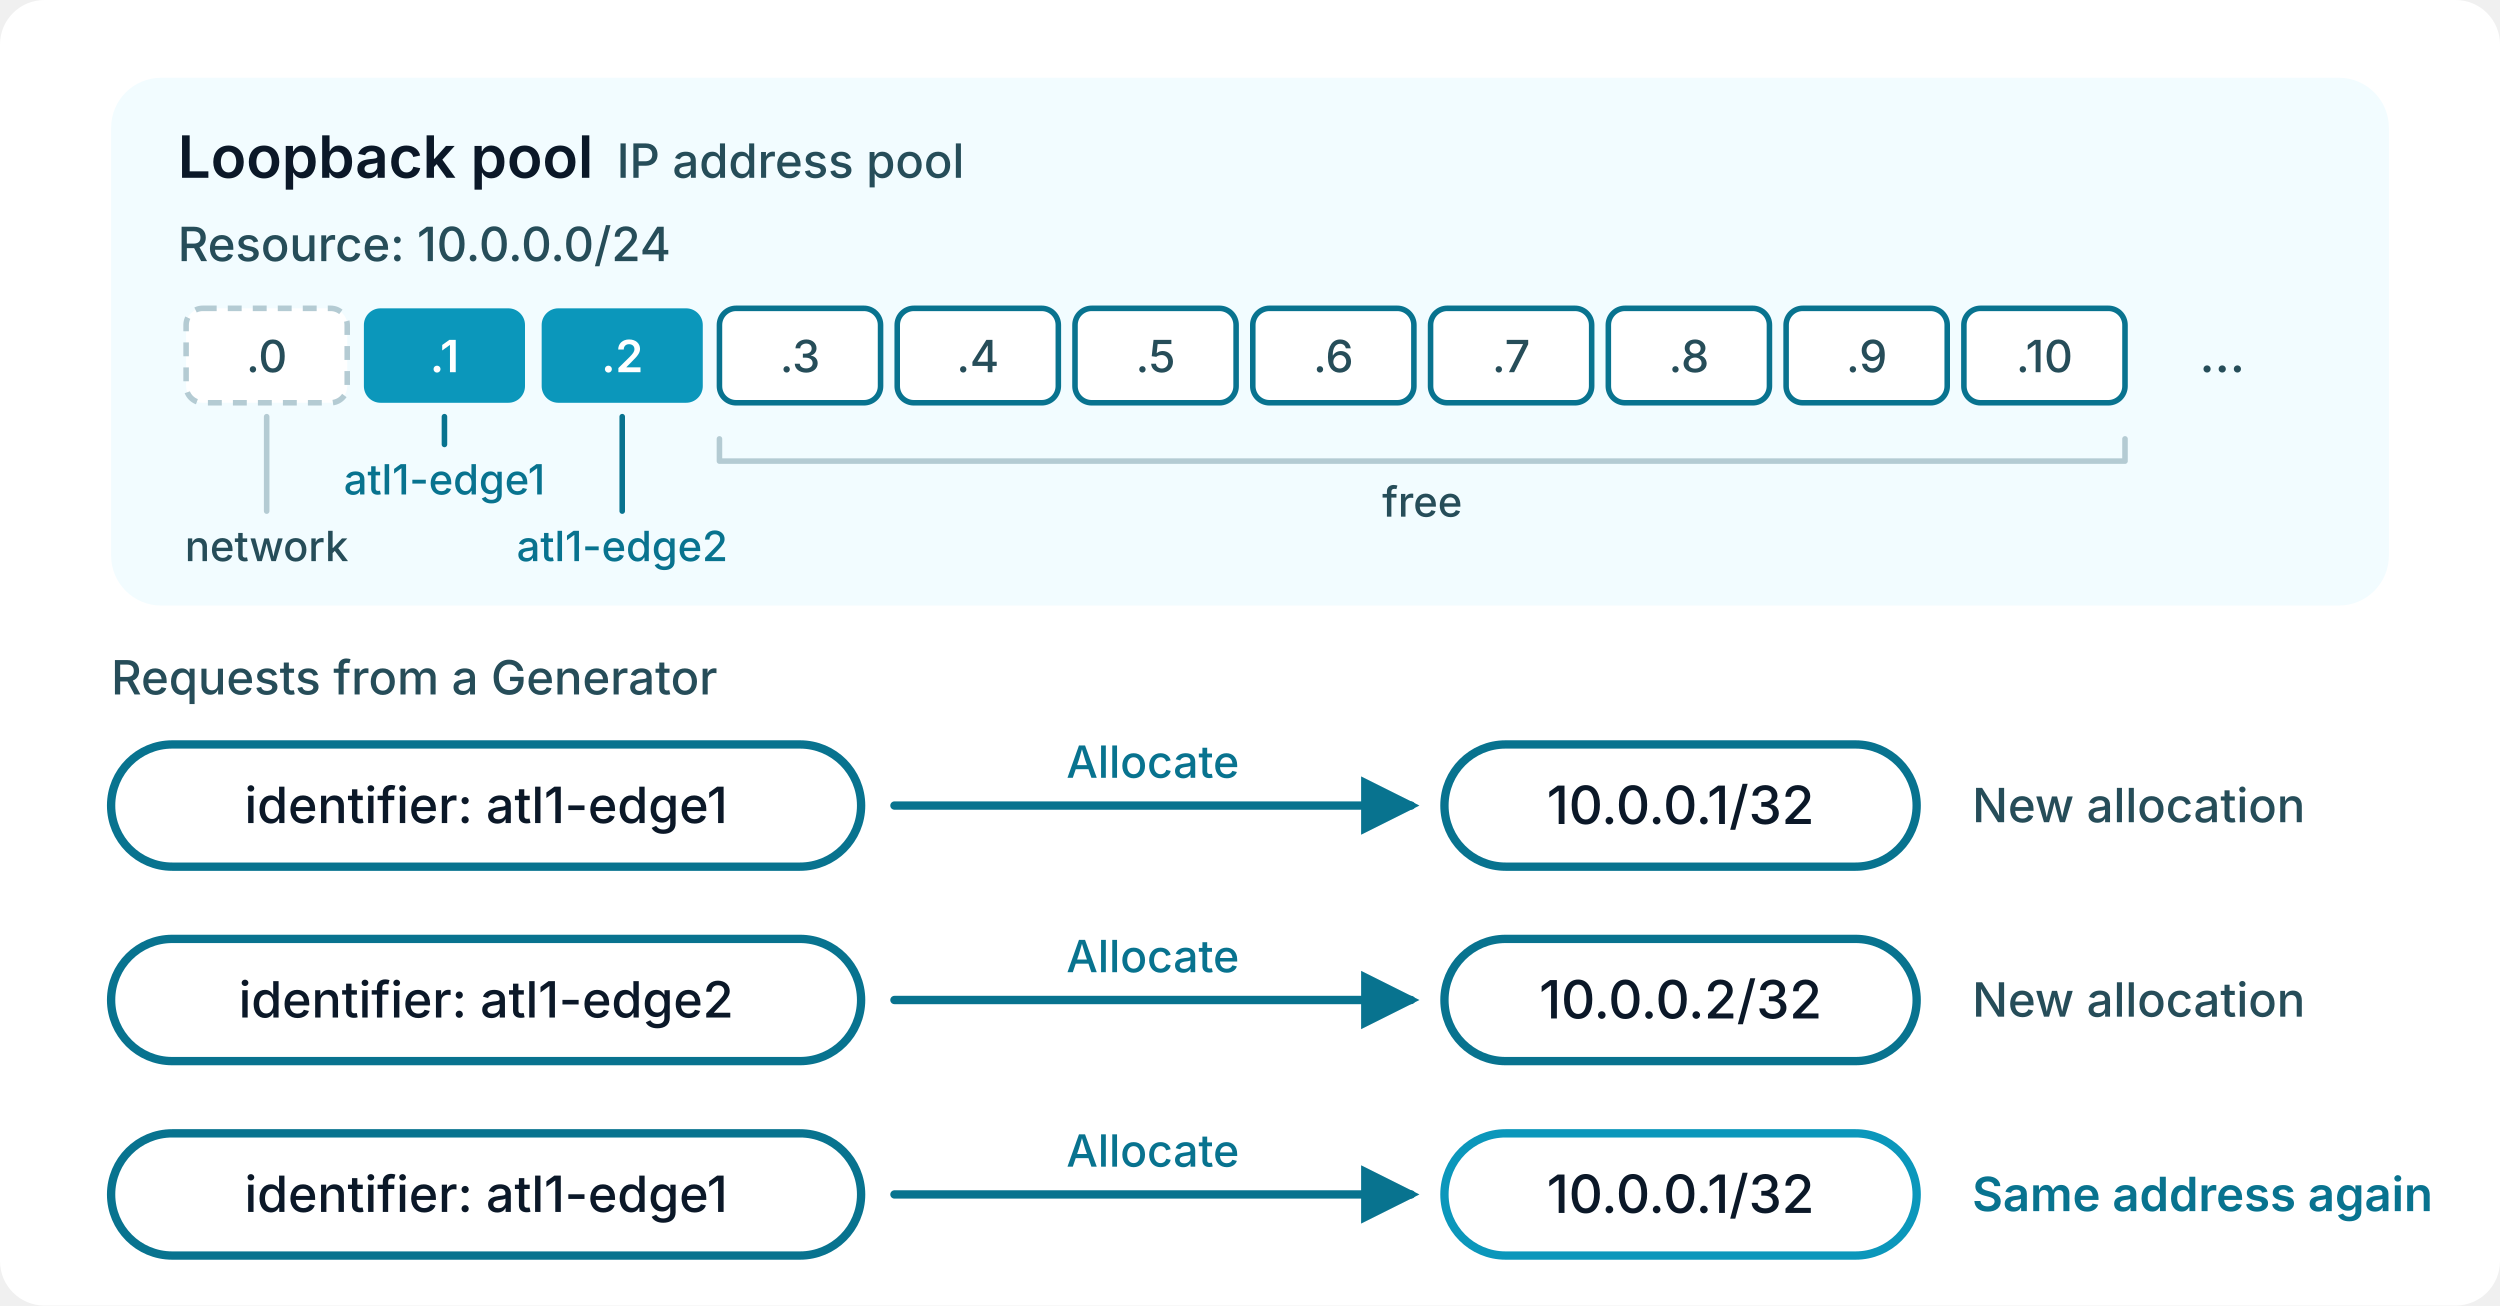
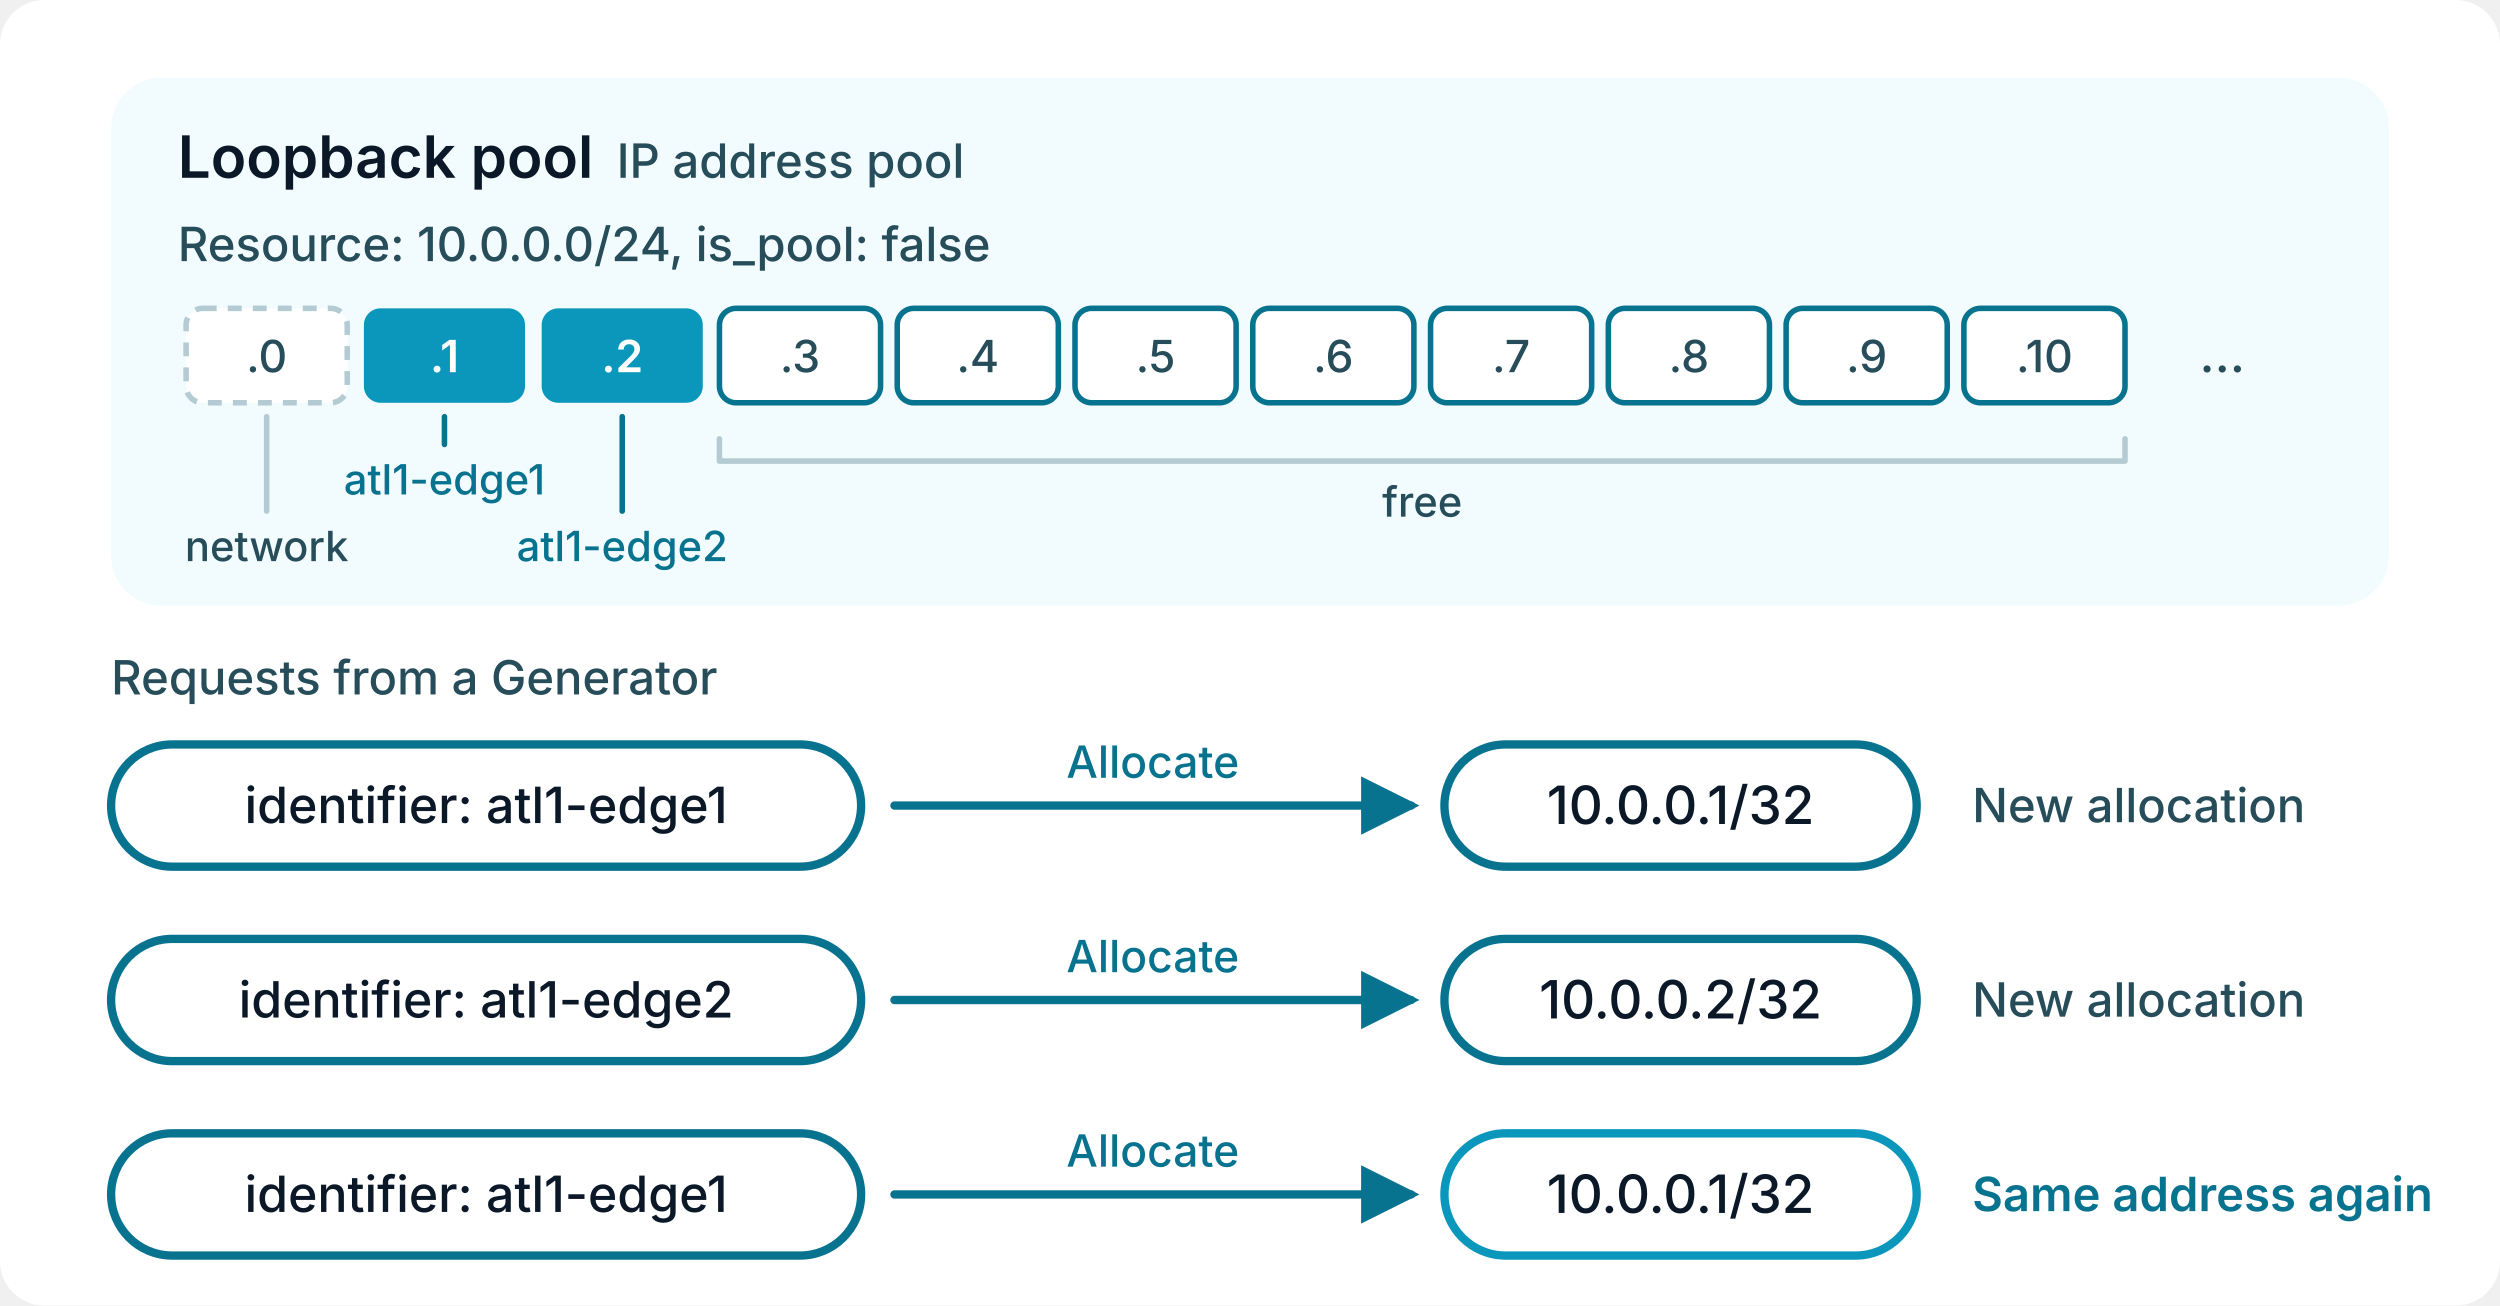
<svg xmlns="http://www.w3.org/2000/svg" width="900" height="470" viewBox="0 0 900 470" role="img" aria-labelledby="title desc">
  <defs>
    <marker id="arrow" markerWidth="7" markerHeight="7" refX="6" refY="3.5" orient="auto">
      <path d="M0 0 L7 3.5 L0 7 Z" fill="#08738f" />
    </marker>
  </defs>
  <rect width="900" height="470" rx="16" fill="white" />
  <g font-family="Inter, Arial, sans-serif">
    <rect x="40" y="28" width="820" height="190" rx="18" fill="#f2fcff" />
    <text x="64" y="64" text-anchor="start" font-size="21" font-weight="600" fill="#0B1828">Loopback pool</text>
    <text x="222" y="64" text-anchor="start" font-size="17" font-weight="500" fill="#264D59">IP address pool</text>
-     <text x="64" y="94" text-anchor="start" font-size="17" font-weight="500" fill="#264D59">Resource: 10.0.0.0/24</text>
+     <text x="64" y="94" text-anchor="start" font-size="17" font-weight="500" fill="#264D59">Resource: 10.0.0.0/24, is_pool: false</text>
    <rect x="67" y="111" width="58" height="34" rx="6" fill="white" stroke="#b4cbd3" stroke-width="2" stroke-dasharray="5 4" />
    <text x="96.0" y="134" text-anchor="middle" font-size="16" font-weight="500" fill="#264D59">.0</text>
    <rect x="131" y="111" width="58" height="34" rx="6" fill="#0B97BB" />
    <text x="160.0" y="134" text-anchor="middle" font-size="16" font-weight="600" fill="white">.1</text>
    <rect x="195" y="111" width="58" height="34" rx="6" fill="#0B97BB" />
    <text x="224.0" y="134" text-anchor="middle" font-size="16" font-weight="600" fill="white">.2</text>
    <rect x="259" y="111" width="58" height="34" rx="6" fill="white" stroke="#08738f" stroke-width="2" />
    <text x="288.0" y="134" text-anchor="middle" font-size="16" font-weight="500" fill="#264D59">.3</text>
    <rect x="323" y="111" width="58" height="34" rx="6" fill="white" stroke="#08738f" stroke-width="2" />
    <text x="352.0" y="134" text-anchor="middle" font-size="16" font-weight="500" fill="#264D59">.4</text>
    <rect x="387" y="111" width="58" height="34" rx="6" fill="white" stroke="#08738f" stroke-width="2" />
    <text x="416.0" y="134" text-anchor="middle" font-size="16" font-weight="500" fill="#264D59">.5</text>
    <rect x="451" y="111" width="58" height="34" rx="6" fill="white" stroke="#08738f" stroke-width="2" />
    <text x="480.0" y="134" text-anchor="middle" font-size="16" font-weight="500" fill="#264D59">.6</text>
    <rect x="515" y="111" width="58" height="34" rx="6" fill="white" stroke="#08738f" stroke-width="2" />
    <text x="544.0" y="134" text-anchor="middle" font-size="16" font-weight="500" fill="#264D59">.7</text>
    <rect x="579" y="111" width="58" height="34" rx="6" fill="white" stroke="#08738f" stroke-width="2" />
    <text x="608.0" y="134" text-anchor="middle" font-size="16" font-weight="500" fill="#264D59">.8</text>
    <rect x="643" y="111" width="58" height="34" rx="6" fill="white" stroke="#08738f" stroke-width="2" />
    <text x="672.0" y="134" text-anchor="middle" font-size="16" font-weight="500" fill="#264D59">.9</text>
    <rect x="707" y="111" width="58" height="34" rx="6" fill="white" stroke="#08738f" stroke-width="2" />
    <text x="736.0" y="134" text-anchor="middle" font-size="16" font-weight="500" fill="#264D59">.10</text>
    <text x="800.0" y="134" text-anchor="middle" font-size="18" font-weight="500" fill="#264D59">…</text>
    <path d="M160.0 150 V160" fill="none" stroke="#08738f" stroke-width="2" stroke-linecap="round" stroke-linejoin="round" />
    <text x="160.0" y="178" text-anchor="middle" font-size="15" font-weight="500" fill="#08738f">atl1-edge1</text>
    <path d="M224.0 150 V184" fill="none" stroke="#08738f" stroke-width="2" stroke-linecap="round" stroke-linejoin="round" />
    <text x="224.0" y="202" text-anchor="middle" font-size="15" font-weight="500" fill="#08738f">atl1-edge2</text>
    <path d="M96.0 150 V184" fill="none" stroke="#b4cbd3" stroke-width="2" stroke-linecap="round" stroke-linejoin="round" />
    <text x="96.0" y="202" text-anchor="middle" font-size="15" font-weight="500" fill="#264D59">network</text>
    <path d="M259 158 V166 H765 V158" fill="none" stroke="#b4cbd3" stroke-width="2" stroke-linecap="round" stroke-linejoin="round" />
    <text x="512.0" y="186" text-anchor="middle" font-size="15" font-weight="500" fill="#264D59">free</text>
    <text x="40" y="250" text-anchor="start" font-size="17" font-weight="500" fill="#264D59">Requests from a Generator</text>
    <rect x="40" y="268" width="270" height="44" rx="22.0" fill="white" stroke="#08738f" stroke-width="3" />
    <text x="175.0" y="296.3" text-anchor="middle" font-size="18" font-weight="500" fill="#0B1828">identifier: atl1-edge1</text>
    <path d="M322 290 H508" fill="none" stroke="#08738f" stroke-width="3" stroke-linecap="round" stroke-linejoin="round" marker-end="url(#arrow)" />
    <text x="415" y="280" text-anchor="middle" font-size="16" font-weight="500" fill="#08738f">Allocate</text>
    <rect x="520" y="268" width="170" height="44" rx="22.0" fill="white" stroke="#08738f" stroke-width="3" />
    <text x="605.0" y="296.65" text-anchor="middle" font-size="19" font-weight="500" fill="#0B1828">10.0.0.1/32</text>
    <text x="710" y="296" text-anchor="start" font-size="17" font-weight="500" fill="#264D59">New allocation</text>
    <rect x="40" y="338" width="270" height="44" rx="22.0" fill="white" stroke="#08738f" stroke-width="3" />
    <text x="175.0" y="366.3" text-anchor="middle" font-size="18" font-weight="500" fill="#0B1828">identifier: atl1-edge2</text>
    <path d="M322 360 H508" fill="none" stroke="#08738f" stroke-width="3" stroke-linecap="round" stroke-linejoin="round" marker-end="url(#arrow)" />
    <text x="415" y="350" text-anchor="middle" font-size="16" font-weight="500" fill="#08738f">Allocate</text>
    <rect x="520" y="338" width="170" height="44" rx="22.0" fill="white" stroke="#08738f" stroke-width="3" />
    <text x="605.0" y="366.65" text-anchor="middle" font-size="19" font-weight="500" fill="#0B1828">10.0.0.2/32</text>
    <text x="710" y="366" text-anchor="start" font-size="17" font-weight="500" fill="#264D59">New allocation</text>
    <rect x="40" y="408" width="270" height="44" rx="22.0" fill="white" stroke="#08738f" stroke-width="3" />
    <text x="175.0" y="436.3" text-anchor="middle" font-size="18" font-weight="500" fill="#0B1828">identifier: atl1-edge1</text>
    <path d="M322 430 H508" fill="none" stroke="#08738f" stroke-width="3" stroke-linecap="round" stroke-linejoin="round" marker-end="url(#arrow)" />
    <text x="415" y="420" text-anchor="middle" font-size="16" font-weight="500" fill="#08738f">Allocate</text>
    <rect x="520" y="408" width="170" height="44" rx="22.0" fill="white" stroke="#0B97BB" stroke-width="3" />
    <text x="605.0" y="436.65" text-anchor="middle" font-size="19" font-weight="500" fill="#0B1828">10.0.0.1/32</text>
    <text x="710" y="436" text-anchor="start" font-size="17" font-weight="600" fill="#08738f">Same address again</text>
  </g>
</svg>
